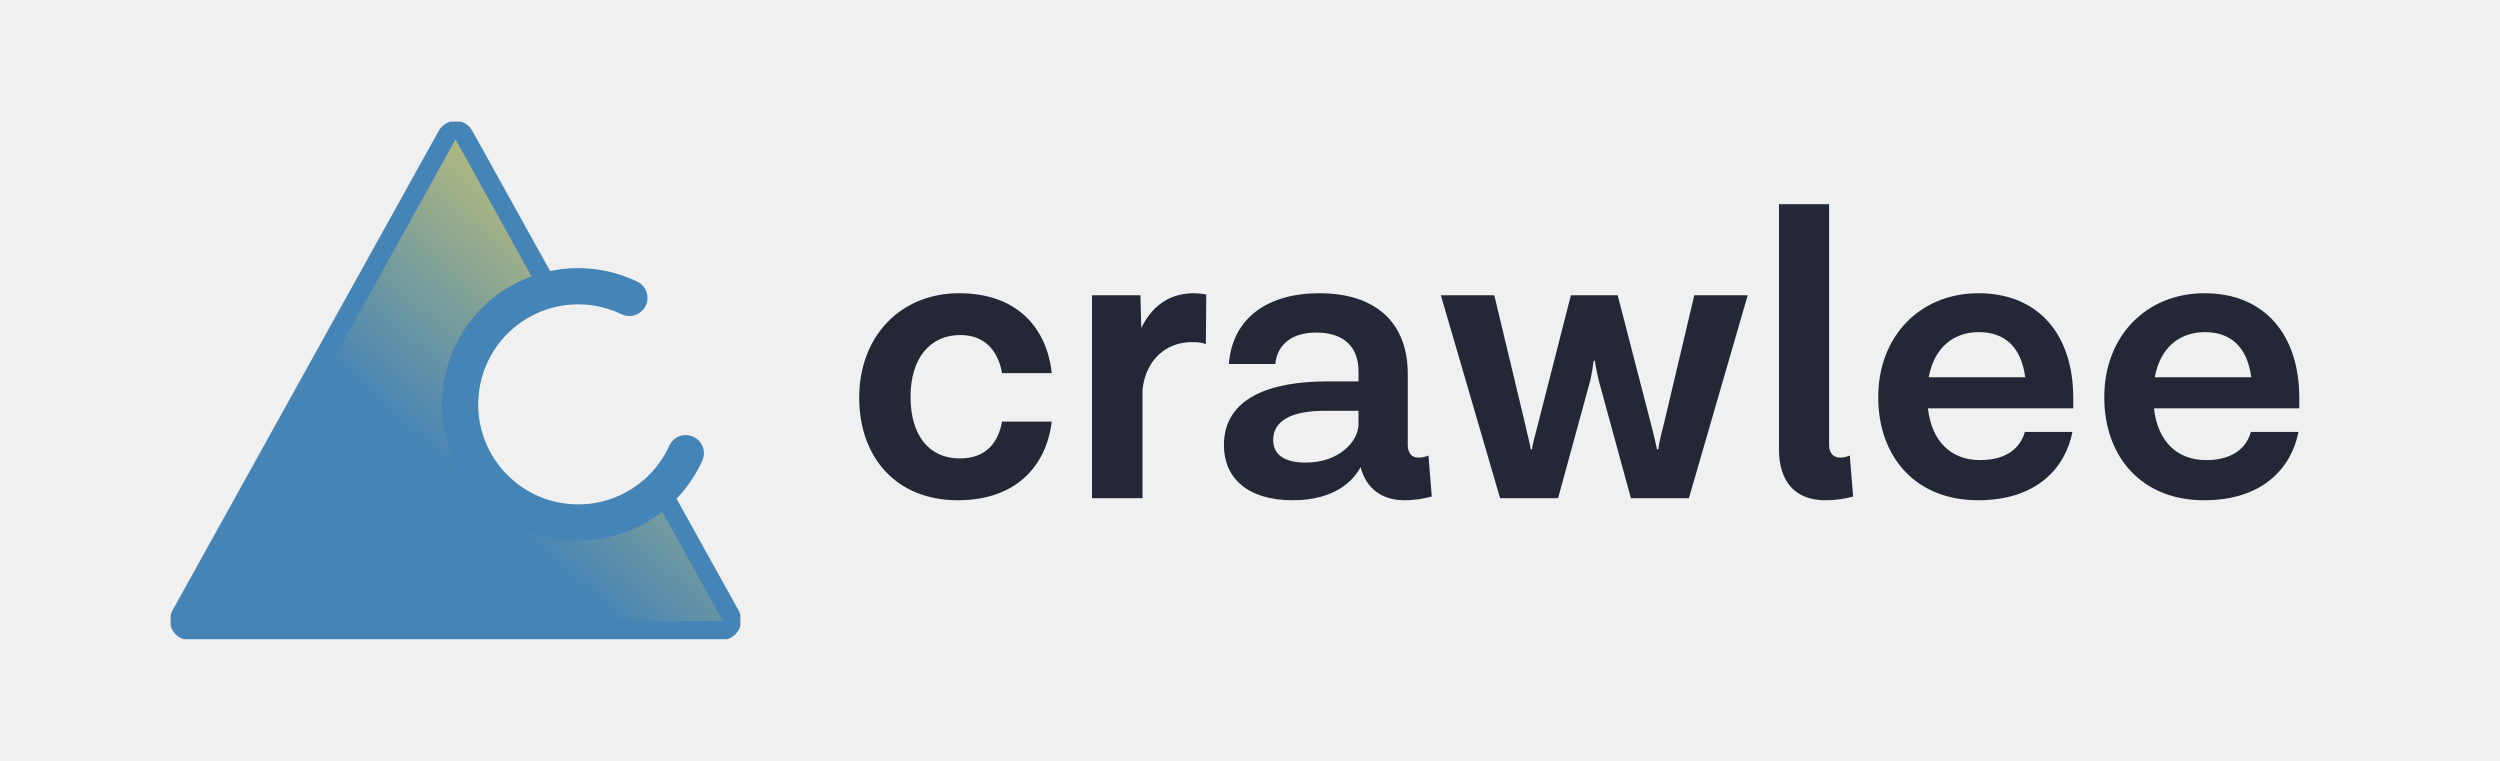
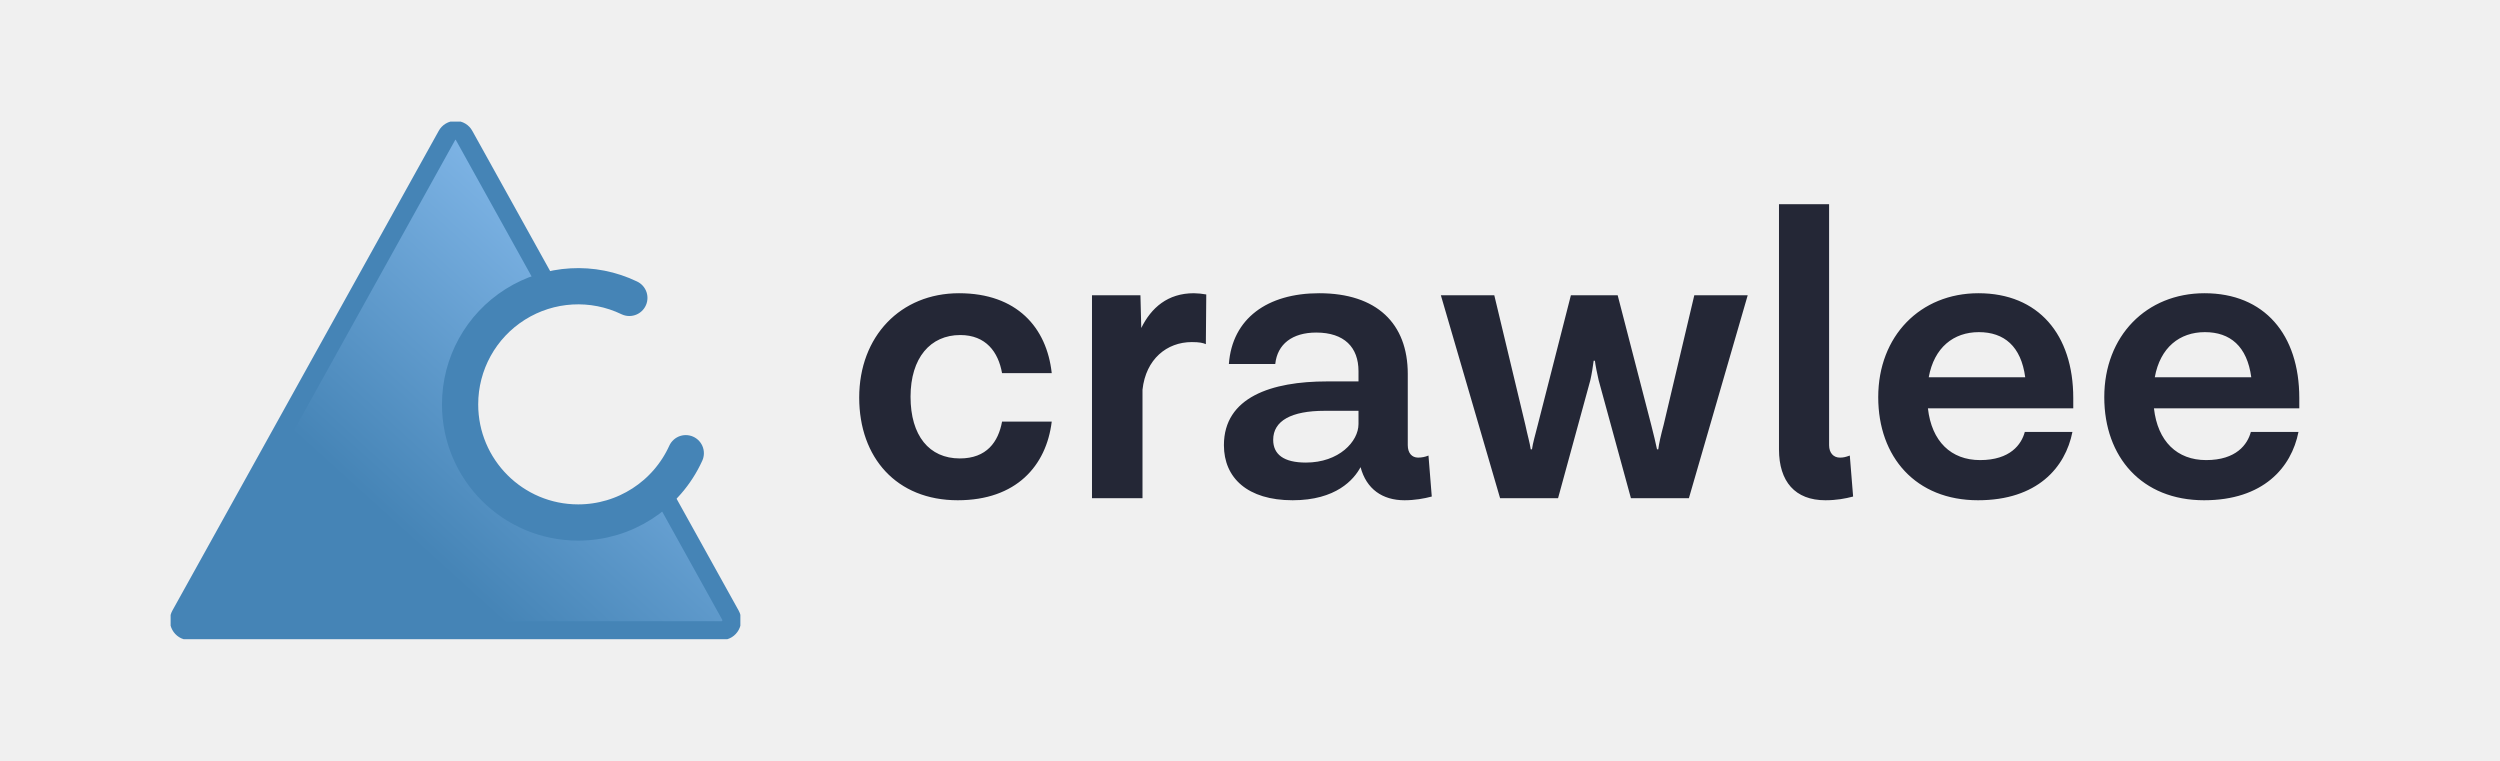
<svg xmlns="http://www.w3.org/2000/svg" width="138" height="42" fill="none">
  <g clip-path="url(#a)" stroke-linecap="round" stroke-linejoin="round">
    <path d="M39.843 34.81h-29.4c-.42 0-.683-.474-.473-.855l7.35-13.24 7.351-13.238a.537.537 0 0 1 .947 0l4.728 8.517a6.521 6.521 0 0 0 1.57 12.848c1.765 0 3.369-.7 4.542-1.843l3.861 6.956c.21.378-.053.854-.473.854h-.003Z" fill="url(#b)" stroke="url(#c)" stroke-width="1.039" />
    <path d="M37.855 25.017a6.519 6.519 0 0 1-5.938 3.825 6.518 6.518 0 0 1-6.52-6.52 6.518 6.518 0 0 1 9.343-5.878" stroke="url(#d)" stroke-width="2" />
  </g>
  <path d="M52.868 27.614c3.223 0 4.891-1.897 5.188-4.343h-2.742c-.206 1.12-.846 2.035-2.332 2.035-1.691 0-2.72-1.257-2.72-3.406s1.097-3.406 2.743-3.406c1.417 0 2.103.937 2.308 2.103h2.743c-.274-2.514-1.92-4.411-5.12-4.411-3.222 0-5.508 2.377-5.508 5.76 0 3.314 2.057 5.668 5.44 5.668ZM65.9 16.186c-1.44 0-2.354.8-2.902 1.92l-.046-1.806h-2.674v11.2h2.788v-5.989c.183-1.691 1.349-2.628 2.72-2.628.434 0 .617.046.777.114l.023-2.743a4.258 4.258 0 0 0-.686-.068Zm12.952 8.96a1.483 1.483 0 0 1-.572.114c-.343 0-.571-.251-.571-.686v-3.931c0-2.789-1.715-4.457-4.892-4.457-2.857 0-4.8 1.394-4.983 3.908h2.56c.115-1.097.938-1.737 2.263-1.737 1.555 0 2.332.823 2.332 2.126v.571h-1.737c-3.063 0-5.692.869-5.692 3.52 0 1.806 1.303 3.04 3.794 3.04 2.4 0 3.383-1.143 3.749-1.828.32 1.211 1.211 1.828 2.423 1.828.571 0 1.074-.091 1.508-.205l-.182-2.263Zm-6.766.388c-1.234 0-1.806-.457-1.806-1.257 0-1.051 1.006-1.6 2.834-1.6h1.875v.732c0 .96-1.075 2.125-2.903 2.125ZM93.525 16.3l-1.692 7.154c-.16.595-.251 1.006-.297 1.349h-.069c-.068-.343-.182-.8-.32-1.349L89.296 16.3h-2.583l-1.828 7.154c-.138.549-.275 1.006-.32 1.349h-.069c-.046-.343-.183-.8-.297-1.349L82.485 16.3h-2.949l3.269 11.2h3.2l1.782-6.514c.069-.297.16-.846.183-1.075h.069c.023.229.137.778.206 1.075l1.782 6.514h3.2l3.246-11.2h-2.948Zm8.584 8.846c-.252.091-.366.114-.549.114-.343 0-.594-.251-.594-.686V11.271H98.2v13.532c0 1.783.892 2.811 2.56 2.811.617 0 1.097-.091 1.532-.205l-.183-2.263Zm12.335-3.177c0-3.498-1.92-5.783-5.235-5.783-3.2 0-5.531 2.354-5.531 5.737 0 3.314 2.08 5.691 5.508 5.691 3.269 0 4.823-1.805 5.212-3.771h-2.629c-.183.686-.8 1.554-2.468 1.554-1.6 0-2.675-1.028-2.88-2.857h8.023v-.571Zm-5.212-3.635c1.394 0 2.332.777 2.56 2.492h-5.326c.298-1.646 1.372-2.492 2.766-2.492Zm17.689 3.635c0-3.498-1.92-5.783-5.234-5.783-3.2 0-5.531 2.354-5.531 5.737 0 3.314 2.08 5.691 5.508 5.691 3.269 0 4.823-1.805 5.212-3.771h-2.629c-.183.686-.8 1.554-2.469 1.554-1.6 0-2.674-1.028-2.88-2.857h8.023v-.571Zm-5.211-3.635c1.394 0 2.331.777 2.56 2.492h-5.326c.297-1.646 1.372-2.492 2.766-2.492Z" fill="#242736" />
  <defs>
    <linearGradient id="b" x1="40.393" y1="7.193" x2="12.912" y2="37.541" gradientUnits="userSpaceOnUse">
-       <stop offset="0%" stop-color="#ffde57" />
-       <stop offset="60%" stop-color="#4584b6" />
+       <stop offset="0%" stop-color="#9dceff" />
+       <stop offset="70%" stop-color="#4584b6" />
      <stop offset="100%" stop-color="#4584b6" />
    </linearGradient>
    <linearGradient id="c" x1="40.393" y1="7.193" x2="12.912" y2="37.541" gradientUnits="userSpaceOnUse">
      <stop offset="0%" stop-color="#4584b6" />
    </linearGradient>
    <linearGradient id="d" x1="37.855" y1="15.803" x2="24.829" y2="28.247" gradientUnits="userSpaceOnUse">
      <stop offset="0%" stop-color="#4584b6" />
    </linearGradient>
    <clipPath id="a">
      <path fill="#fff" d="M9.418 6.714h31.45v28.571H9.418z" />
    </clipPath>
  </defs>
</svg>
